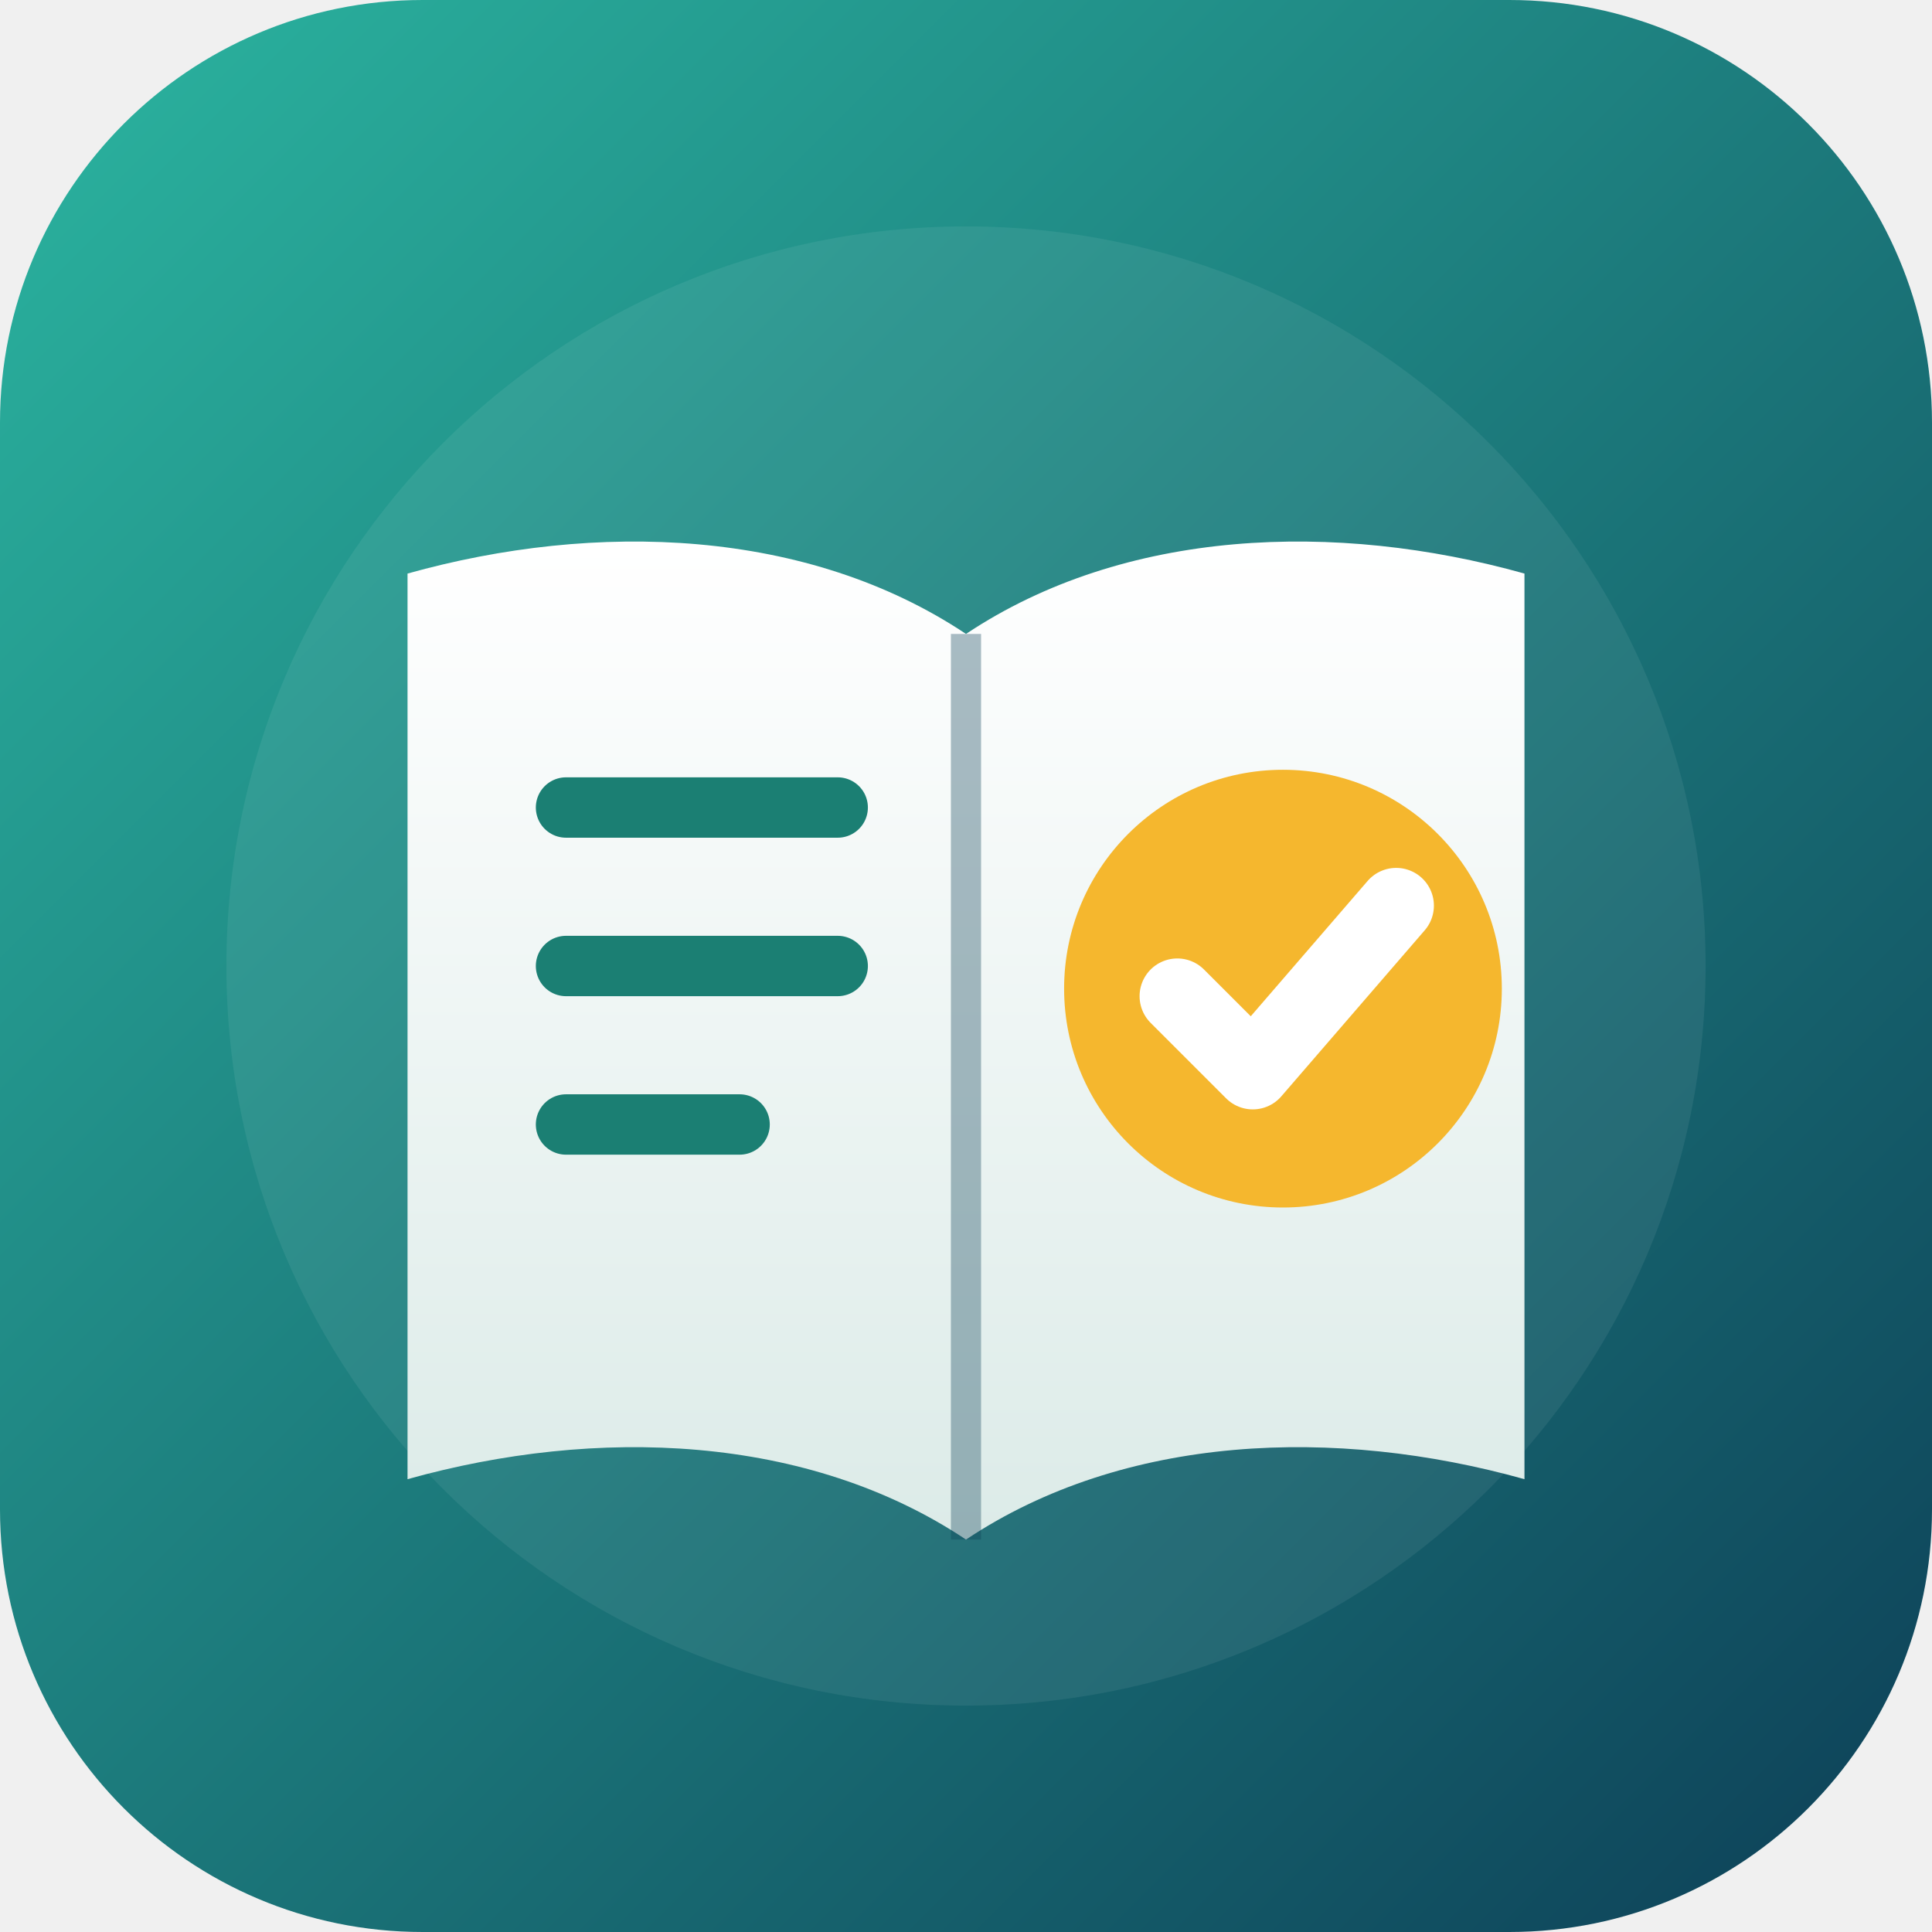
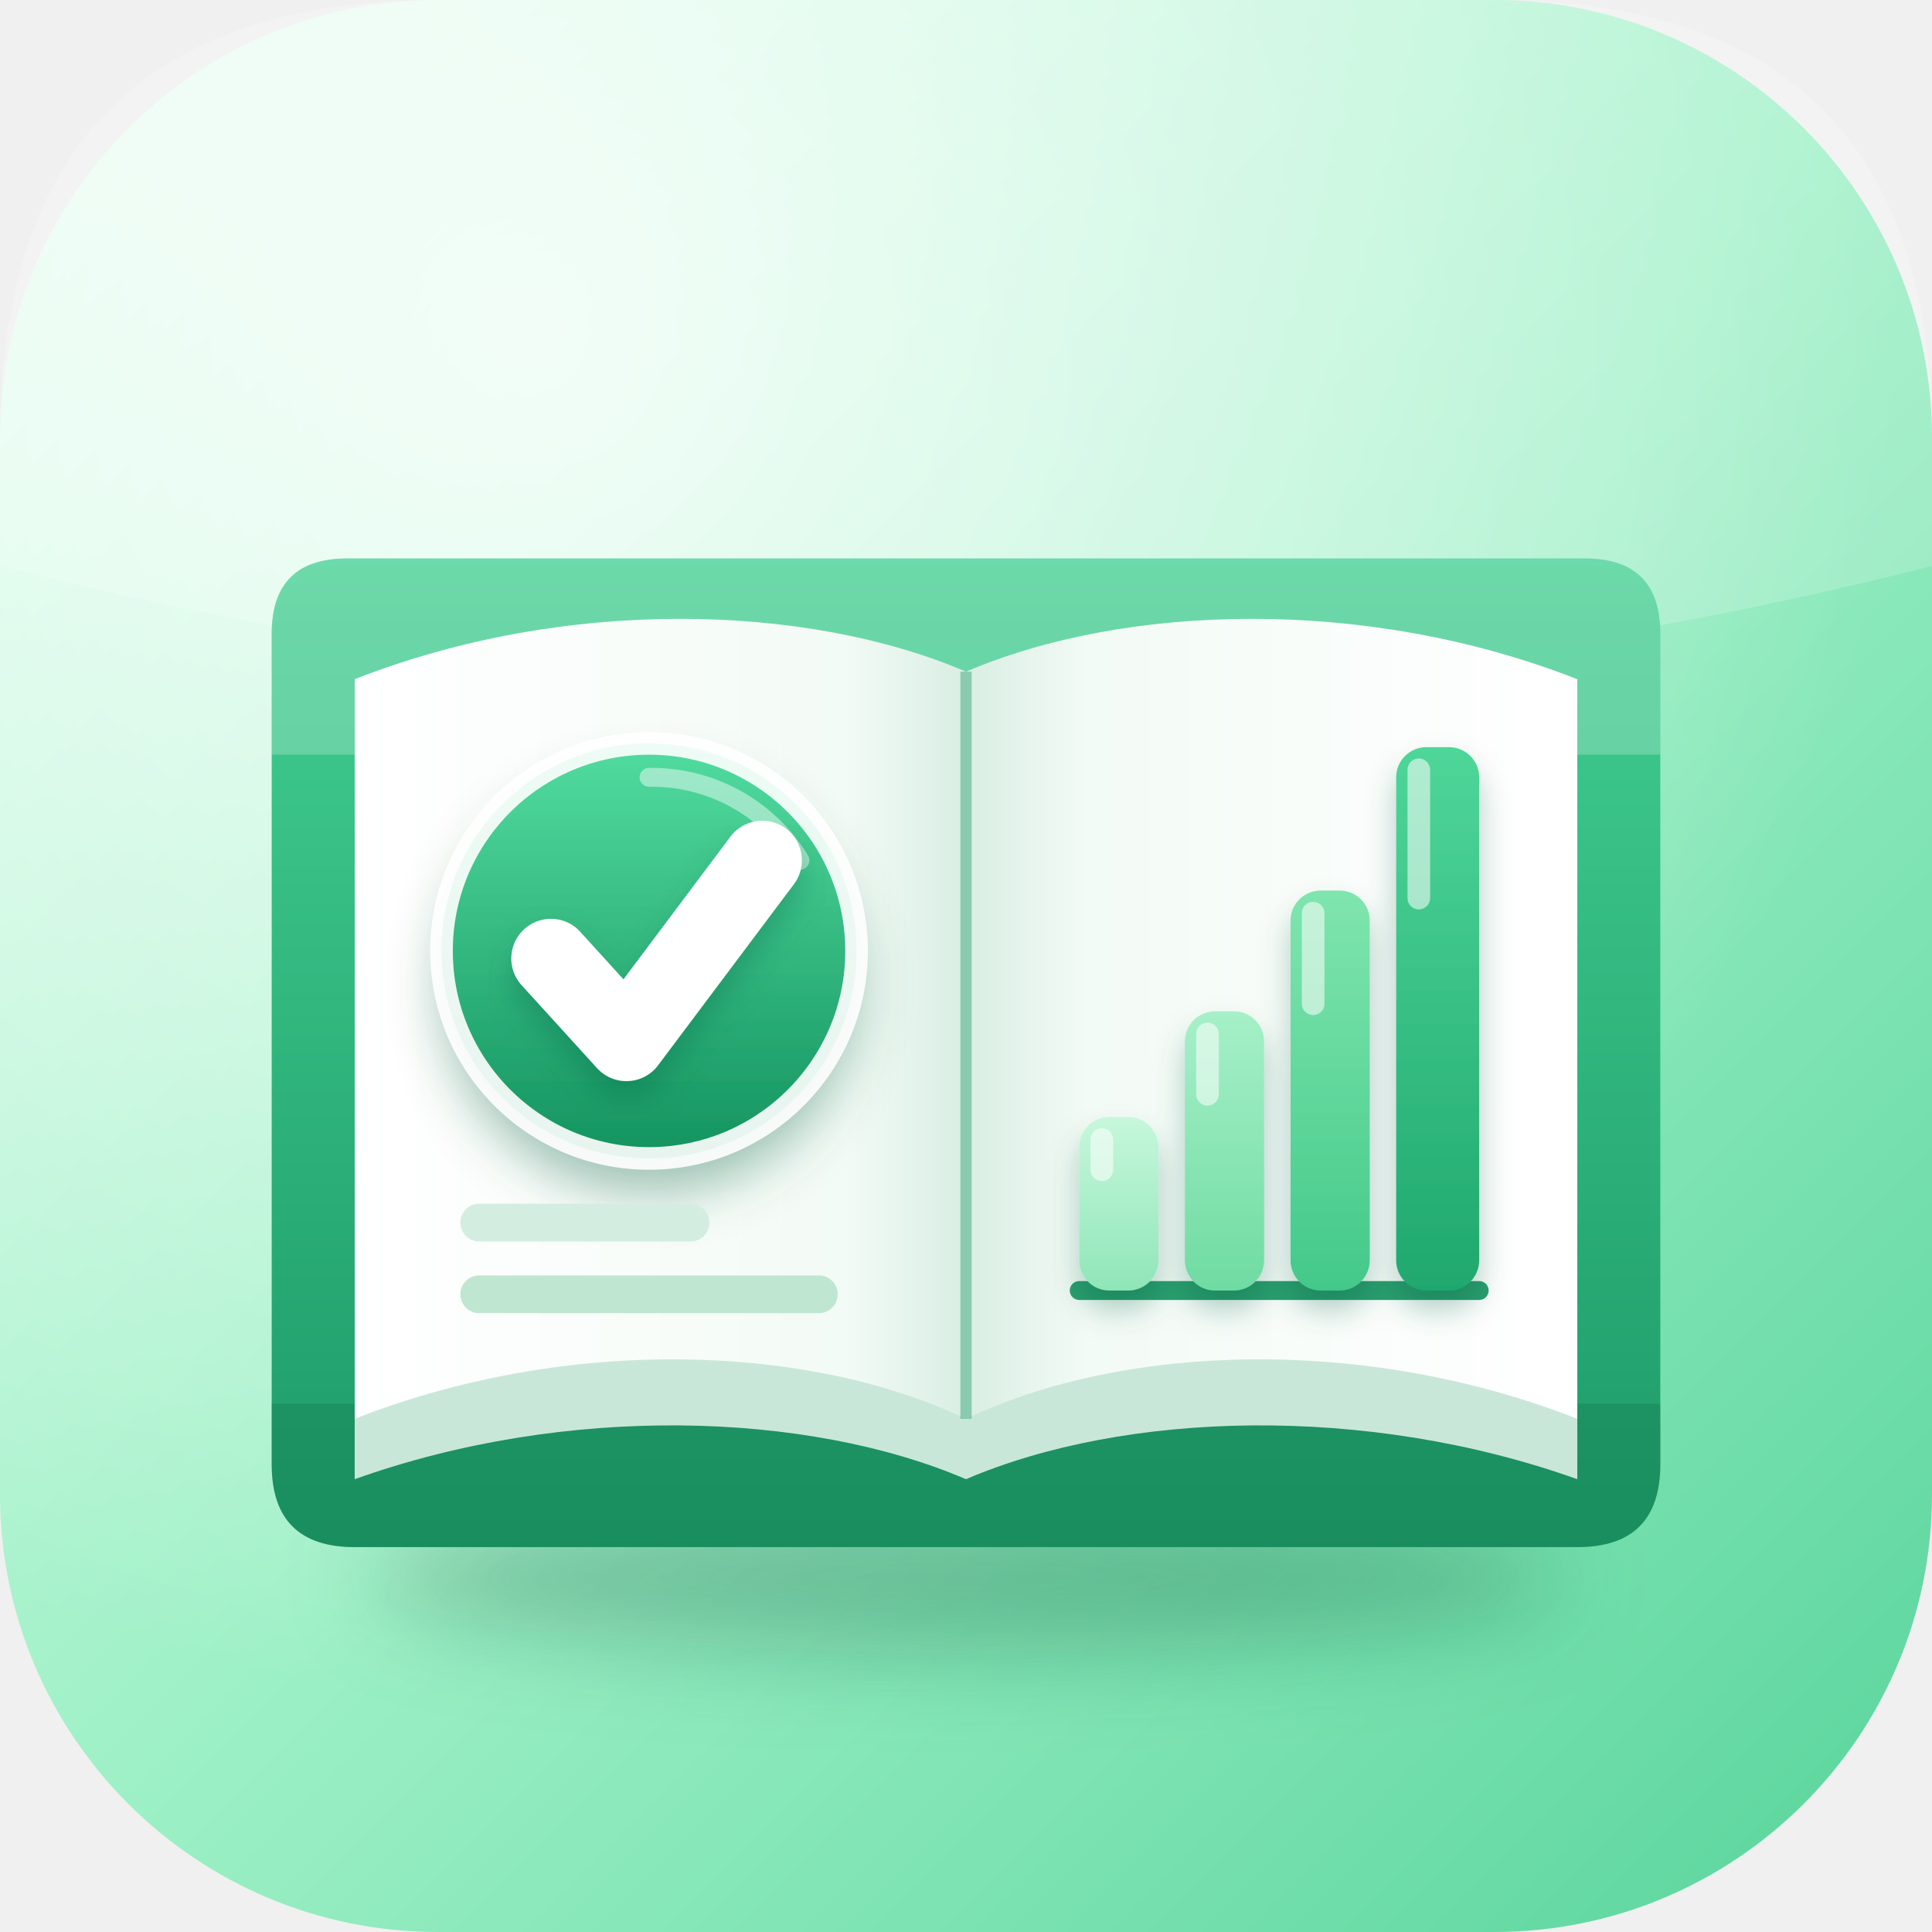
- <svg xmlns="http://www.w3.org/2000/svg" viewBox="0 0 512 512">
+ <svg xmlns="http://www.w3.org/2000/svg" viewBox="0 0 512 512" width="512" height="512">
  <defs>
-     <linearGradient id="g" x1="0" y1="0" x2="1" y2="1">
-       <stop offset="0" stop-color="#2bb5a0" />
-       <stop offset="1" stop-color="#0d3f57" />
+     <linearGradient id="bg" x1="0" y1="0" x2="1" y2="1">
+       <stop offset="0" stop-color="#e2fdee" />
+       <stop offset=".5" stop-color="#9df0c6" />
+       <stop offset="1" stop-color="#58d49b" />
    </linearGradient>
-     <linearGradient id="p" x1="0" y1="0" x2="0" y2="1">
+     <radialGradient id="glow" cx=".28" cy=".18" r=".7">
+       <stop offset="0" stop-color="#fff" stop-opacity=".75" />
+       <stop offset="1" stop-color="#fff" stop-opacity="0" />
+     </radialGradient>
+     <linearGradient id="cover" x1="0" y1="0" x2="0" y2="1">
+       <stop offset="0" stop-color="#43cf92" />
+       <stop offset="1" stop-color="#1d9a68" />
+     </linearGradient>
+     <linearGradient id="pageL" x1="0" y1="0" x2="1" y2="0">
      <stop offset="0" stop-color="#ffffff" />
-       <stop offset="1" stop-color="#dcebe8" />
+       <stop offset=".8" stop-color="#f3fbf6" />
+       <stop offset="1" stop-color="#d9eee3" />
    </linearGradient>
+     <linearGradient id="pageR" x1="1" y1="0" x2="0" y2="0">
+       <stop offset="0" stop-color="#ffffff" />
+       <stop offset=".8" stop-color="#f3fbf6" />
+       <stop offset="1" stop-color="#d9eee3" />
+     </linearGradient>
+     <linearGradient id="badge" x1="0" y1="0" x2="0" y2="1">
+       <stop offset="0" stop-color="#52dca0" />
+       <stop offset="1" stop-color="#14935f" />
+     </linearGradient>
+     <linearGradient id="tick" x1="0" y1="0" x2="0" y2="1">
+       <stop offset="0" stop-color="#1f9a68" />
+       <stop offset="1" stop-color="#0d6b44" />
+     </linearGradient>
+     <linearGradient id="b1" x1="0" y1="0" x2="0" y2="1">
+       <stop offset="0" stop-color="#c7f7dc" />
+       <stop offset="1" stop-color="#8fe6b8" />
+     </linearGradient>
+     <linearGradient id="b2" x1="0" y1="0" x2="0" y2="1">
+       <stop offset="0" stop-color="#a6f0c8" />
+       <stop offset="1" stop-color="#6fdba2" />
+     </linearGradient>
+     <linearGradient id="b3" x1="0" y1="0" x2="0" y2="1">
+       <stop offset="0" stop-color="#7fe5ae" />
+       <stop offset="1" stop-color="#43c98a" />
+     </linearGradient>
+     <linearGradient id="b4" x1="0" y1="0" x2="0" y2="1">
+       <stop offset="0" stop-color="#4fd699" />
+       <stop offset="1" stop-color="#1fa86e" />
+     </linearGradient>
+     <filter id="blur14" x="-20%" y="-100%" width="140%" height="300%">
+       <feGaussianBlur stdDeviation="12" />
+     </filter>
+     <filter id="sh6" x="-40%" y="-40%" width="180%" height="190%">
+       <feDropShadow dx="0" dy="9" stdDeviation="7" flood-color="#0a5c3c" flood-opacity=".38" />
+     </filter>
+     <filter id="sh4" x="-30%" y="-30%" width="160%" height="170%">
+       <feDropShadow dx="0" dy="5" stdDeviation="4" flood-color="#0a5c3c" flood-opacity=".30" />
+     </filter>
  </defs>
-   <rect width="512" height="512" rx="112" fill="url(#g)" />
-   <circle cx="256" cy="256" r="196" fill="#ffffff" fill-opacity=".07" />
-   <path d="M256 168C214 140 158 138 108 152V392C158 378 214 380 256 408C298 380 354 378 404 392V152C354 138 298 140 256 168Z" fill="url(#p)" />
-   <path d="M256 168V408" stroke="#0d3f57" stroke-opacity=".35" stroke-width="8" />
-   <path d="M150 214H222M150 256H222M150 298H196" stroke="#1b7f73" stroke-width="16" stroke-linecap="round" />
-   <circle cx="340" cy="262" r="58" fill="#f5b72e" />
-   <path d="M312 264L332 284L370 240" fill="none" stroke="#ffffff" stroke-width="20" stroke-linecap="round" stroke-linejoin="round" />
+   <rect width="512" height="512" rx="116" fill="url(#bg)" />
+   <rect width="512" height="512" rx="116" fill="url(#glow)" />
+   <path d="M0 116 Q0 0 116 0 L396 0 Q512 0 512 116 L512 150 Q256 215 0 150 Z" fill="#fff" opacity=".18" />
+   <g transform="translate(0.0 0.0) scale(1.000)">
+     <g id="art">
+       <ellipse cx="256" cy="418" rx="158" ry="20" fill="#0a5c3c" opacity=".30" filter="url(#blur14)" />
+       <path d="M72 168 Q72 148 92 148 L420 148 Q440 148 440 168 L440 388 Q440 410 418 410 L94 410 Q72 410 72 388 Z" fill="url(#cover)" />
+       <path d="M72 168 Q72 148 92 148 L420 148 Q440 148 440 168 L440 200 L72 200 Z" fill="#fff" opacity=".22" />
+       <path d="M72 388 Q72 410 94 410 L418 410 Q440 410 440 388 L440 372 L72 372 Z" fill="#0f6b44" opacity=".28" />
+       <path d="M256 186 C214 168 150 166 94 188 L94 392 C150 372 214 374 256 392 C298 374 362 372 418 392 L418 188 C362 166 298 168 256 186 Z" fill="#c9e7d8" />
+       <path id="pl" d="M256 178 C214 160 150 158 94 180 L94 376 C150 354 214 356 256 376 Z" fill="url(#pageL)" />
+       <path id="pr" d="M256 178 C298 160 362 158 418 180 L418 376 C362 354 298 356 256 376 Z" fill="url(#pageR)" />
+       <path d="M256 178 L256 376" stroke="#2a9e6e" stroke-width="3" opacity=".45" />
+       <g filter="url(#sh6)">
+         <circle cx="172" cy="252" r="55" fill="url(#badge)" />
+       </g>
+       <circle cx="172" cy="252" r="55" fill="none" stroke="#fff" stroke-width="6" opacity=".9" />
+       <path d="M172 206 A46 46 0 0 1 212 228" stroke="#fff" stroke-width="5" fill="none" opacity=".45" stroke-linecap="round" />
+       <g filter="url(#sh4)">
+         <path d="M146 254 L166 276 L202 228" fill="none" stroke="#fff" stroke-width="21" stroke-linecap="round" stroke-linejoin="round" />
+       </g>
+       <path d="M144 264 L166 288 L204 238" fill="none" stroke="url(#tick)" stroke-width="9" stroke-linecap="round" stroke-linejoin="round" opacity=".0" />
+       <rect x="122" y="338" width="100" height="10" rx="5" fill="#bfe6d1" />
+       <rect x="122" y="319" width="66" height="10" rx="5" fill="#d3eee0" />
+       <path d="M286 342 L392 342" stroke="#2a9e6e" stroke-width="5" stroke-linecap="round" />
+       <g filter="url(#sh4)">
+         <rect x="286" y="296" width="21" height="46" rx="8" fill="url(#b1)" />
+         <rect x="314" y="268" width="21" height="74" rx="8" fill="url(#b2)" />
+         <rect x="342" y="236" width="21" height="106" rx="8" fill="url(#b3)" />
+         <rect x="370" y="198" width="22" height="144" rx="8" fill="url(#b4)" />
+       </g>
+       <g fill="#fff" opacity=".55">
+         <rect x="289" y="299" width="6" height="14" rx="3" />
+         <rect x="317" y="271" width="6" height="22" rx="3" />
+         <rect x="345" y="239" width="6" height="30" rx="3" />
+         <rect x="373" y="201" width="6" height="40" rx="3" />
+       </g>
+       <circle cx="378" cy="186" r="0" fill="#0f6b44" />
+       <path d="M300 306 L328 280 L356 252 L380 214" fill="none" stroke="#0f6b44" stroke-width="6" stroke-linecap="round" stroke-linejoin="round" opacity=".0" />
+     </g>
+   </g>
</svg>
